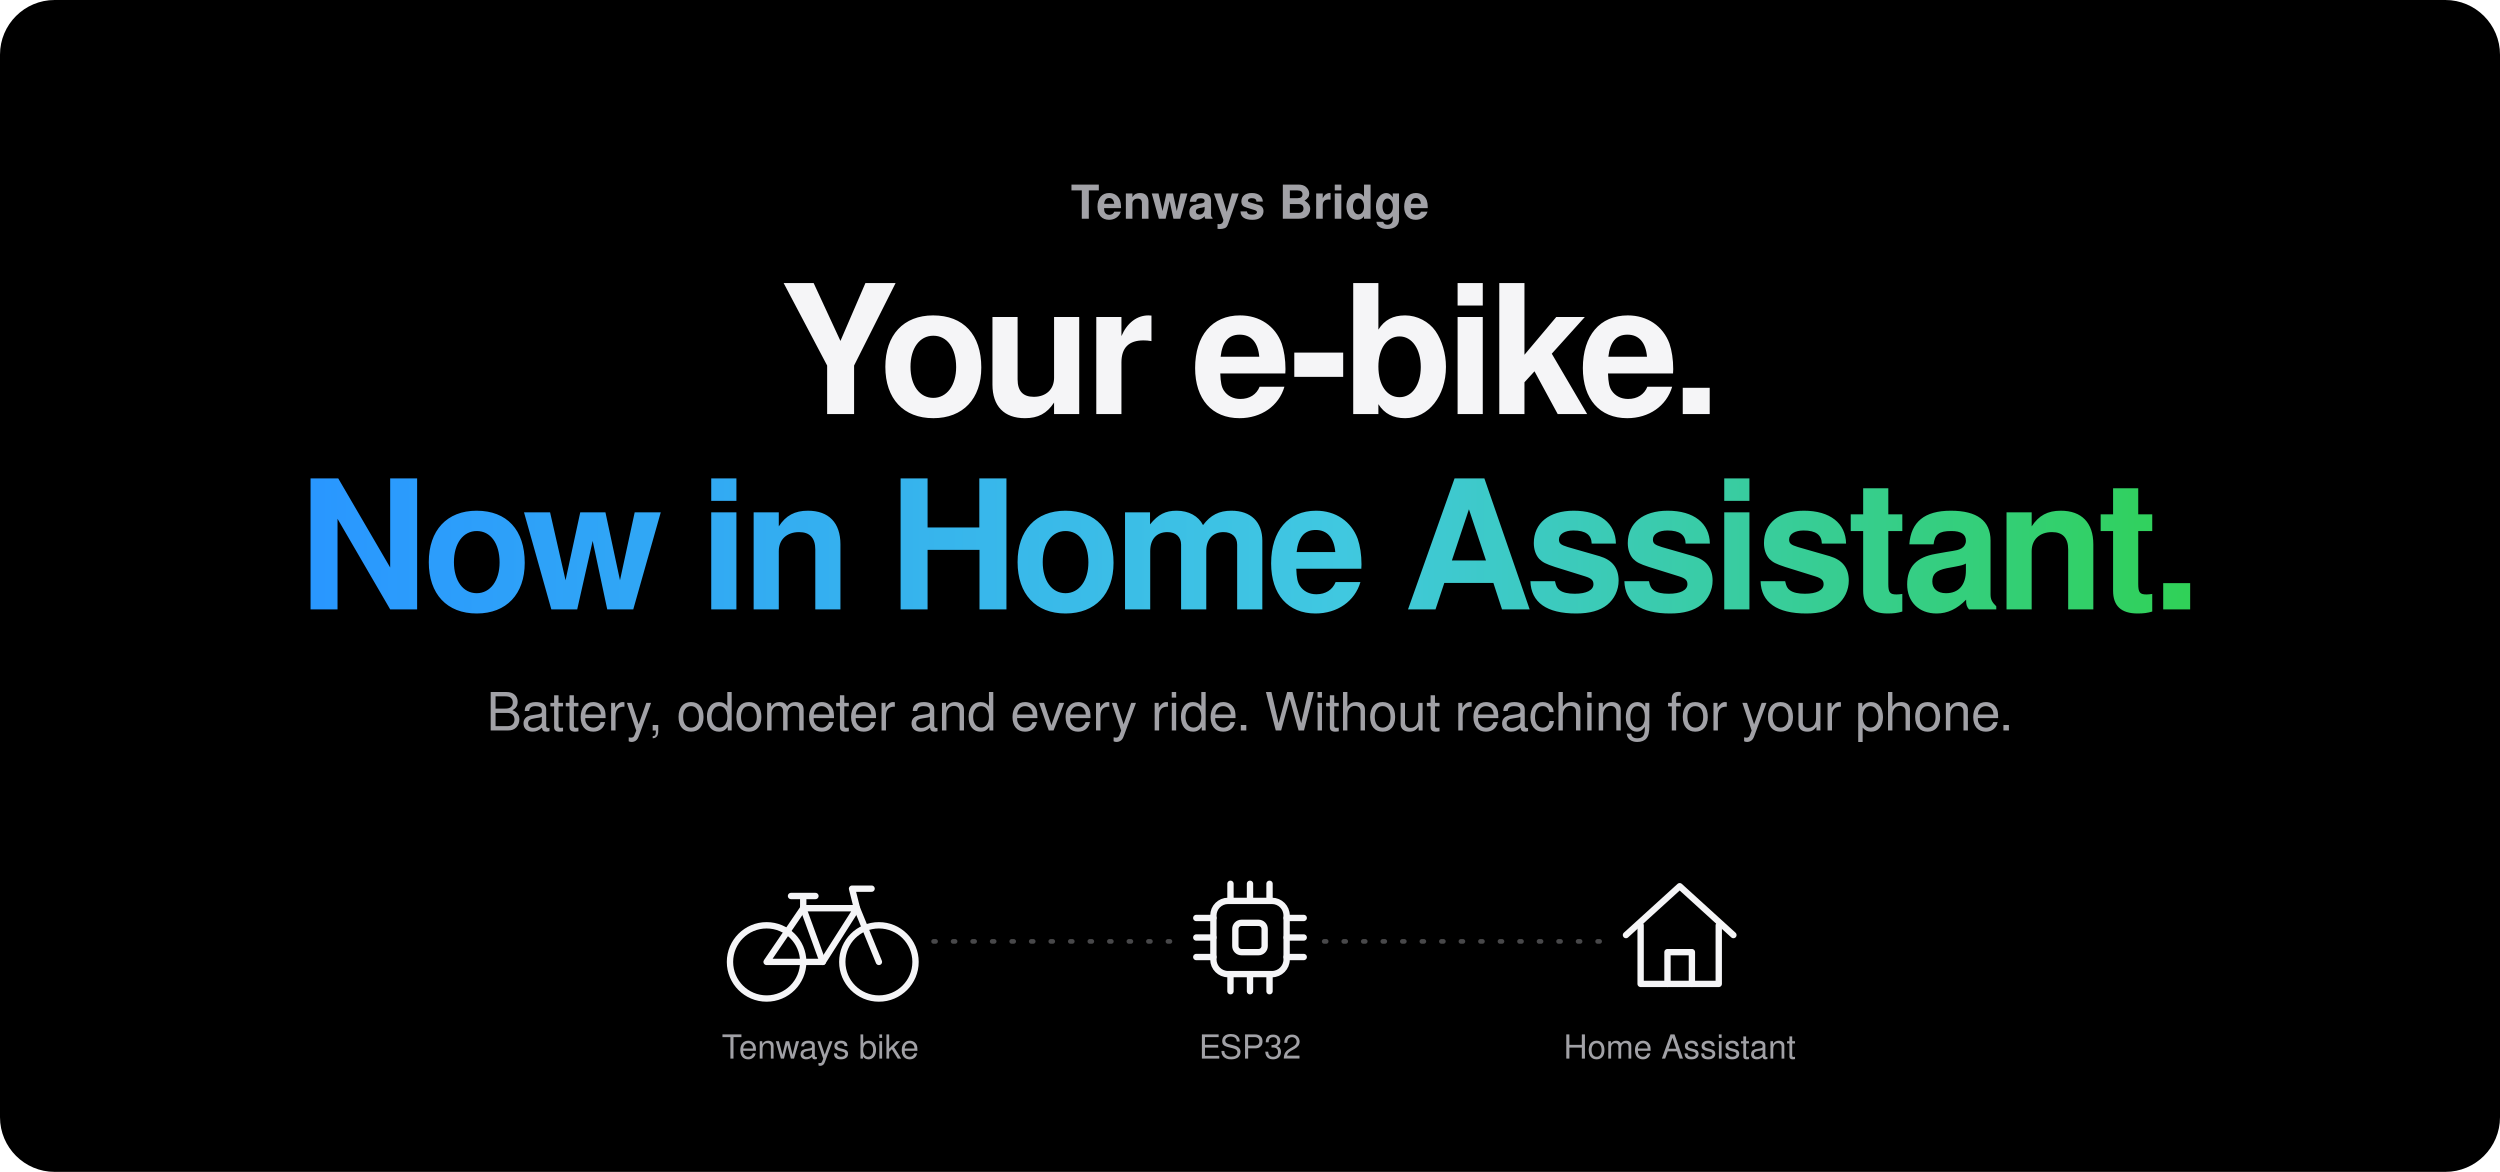
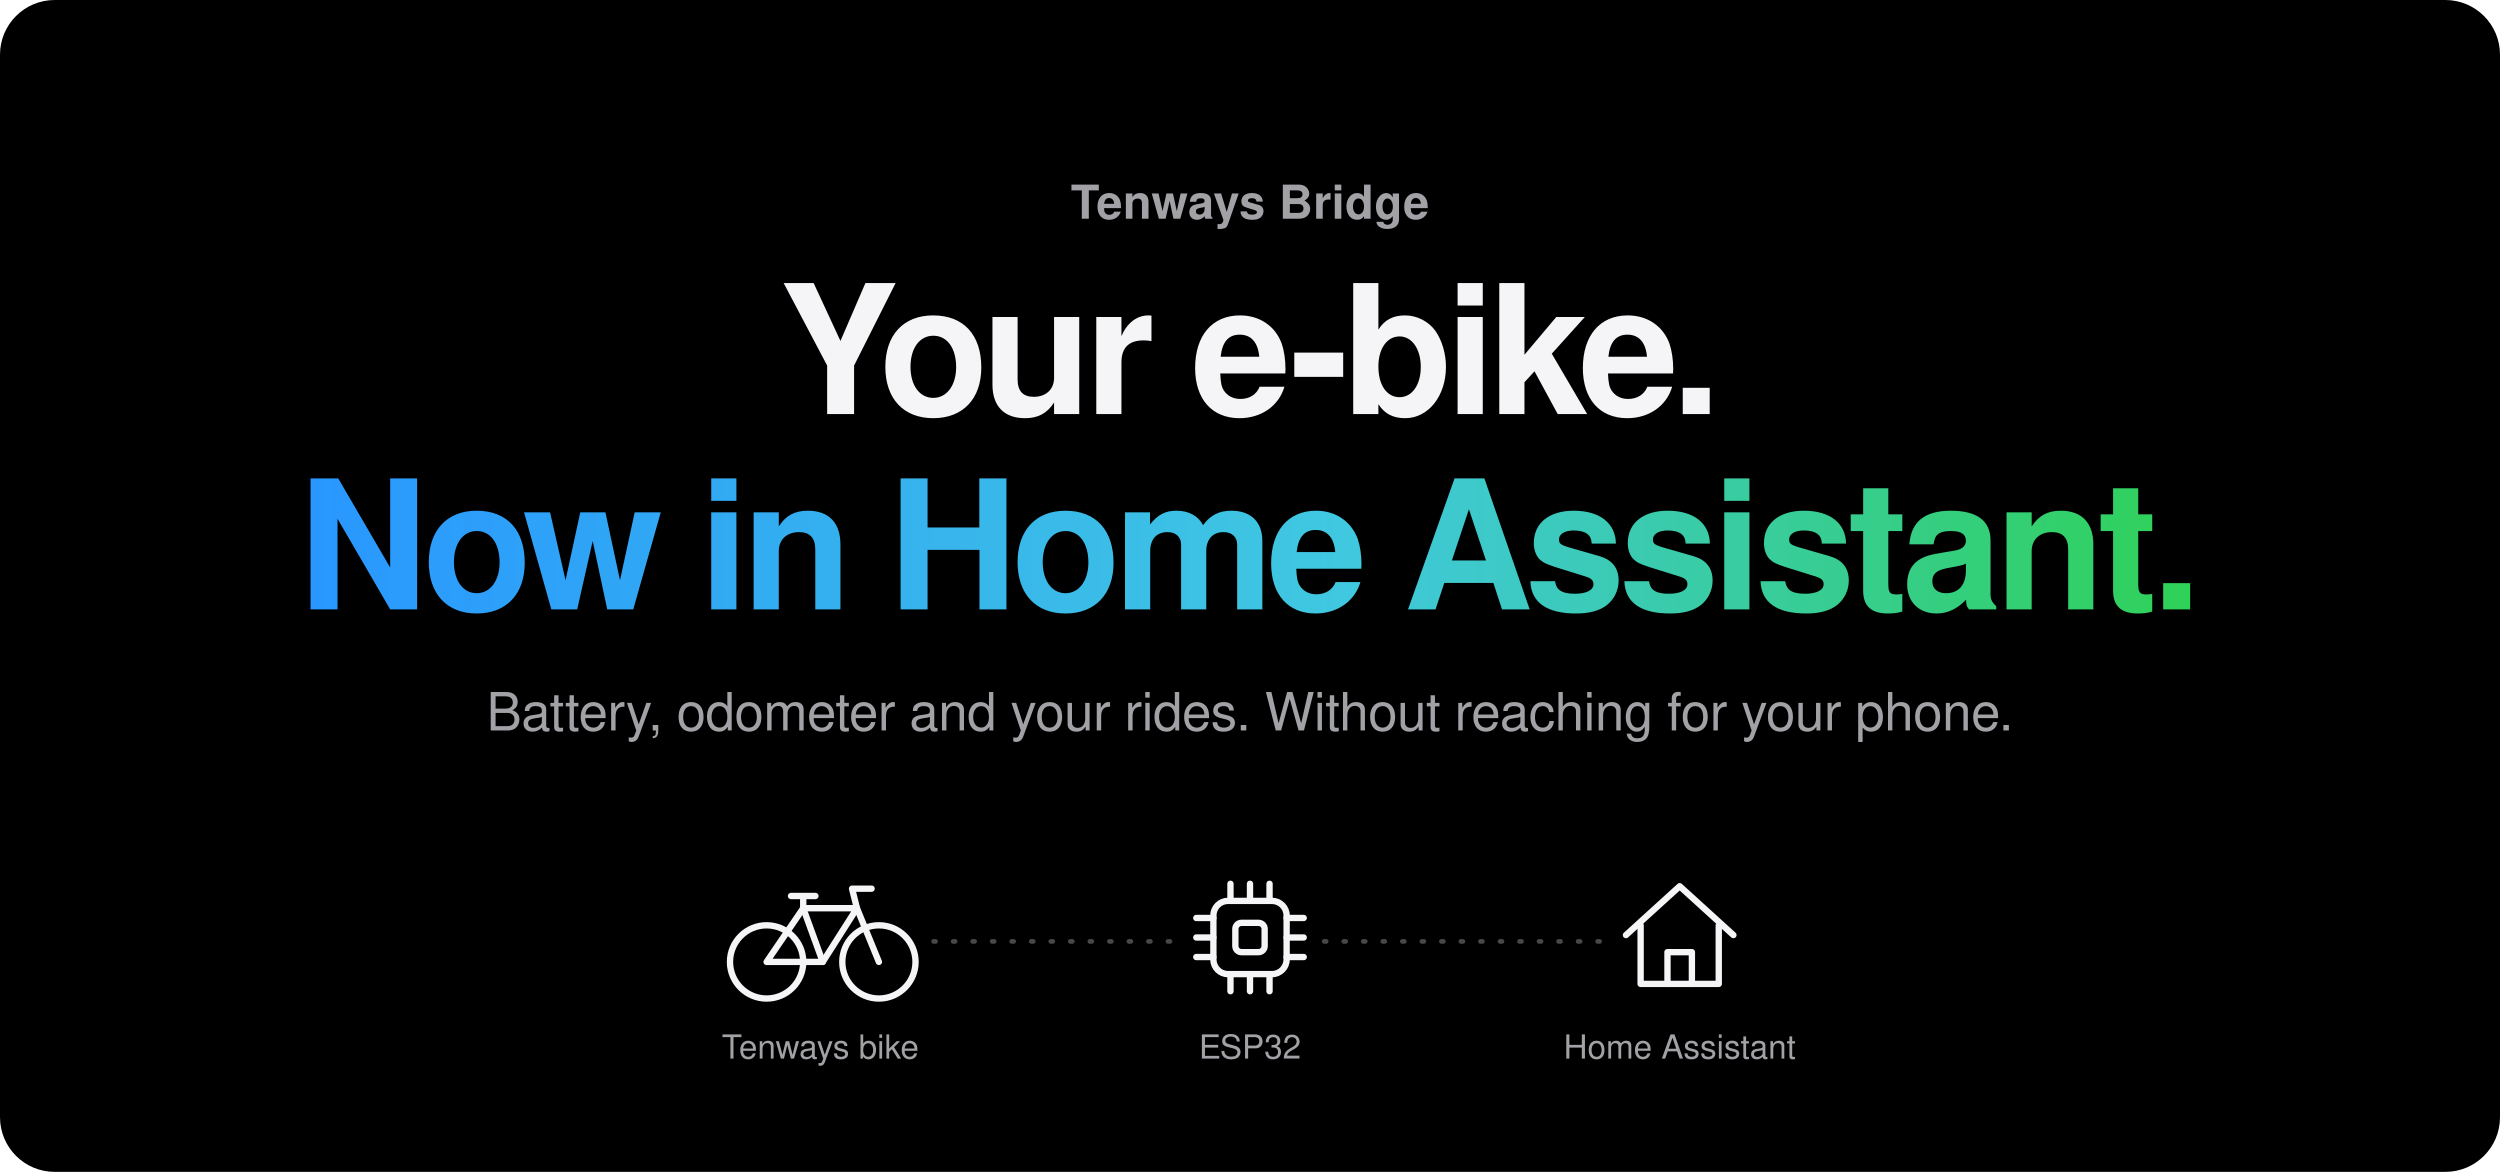
<svg xmlns="http://www.w3.org/2000/svg" viewBox="0 0 1280 600" width="1280" height="600" role="img" aria-label="Tenways Bridge">
  <defs>
    <linearGradient id="g" x1="0" y1="0" x2="1" y2="0">
      <stop offset="0" stop-color="#2997ff" />
      <stop offset="0.55" stop-color="#40c8e0" />
      <stop offset="1" stop-color="#30d158" />
    </linearGradient>
  </defs>
  <rect width="1280" height="600" rx="28" fill="#000000" />
  <text x="640" y="112" text-anchor="middle" font-family="-apple-system, BlinkMacSystemFont, 'SF Pro Display', 'Helvetica Neue', Helvetica, Arial, sans-serif" font-size="24" font-weight="600" fill="#a1a1a6" letter-spacing="0.2">Tenways Bridge</text>
  <text x="640" y="212" text-anchor="middle" font-family="-apple-system, BlinkMacSystemFont, 'SF Pro Display', 'Helvetica Neue', Helvetica, Arial, sans-serif" font-size="92" font-weight="700" fill="#f5f5f7" letter-spacing="-3.5">Your e-bike.</text>
  <text x="640" y="312" text-anchor="middle" font-family="-apple-system, BlinkMacSystemFont, 'SF Pro Display', 'Helvetica Neue', Helvetica, Arial, sans-serif" font-size="92" font-weight="700" fill="url(#g)" letter-spacing="-3.5">Now in Home Assistant.</text>
-   <text x="640" y="374" text-anchor="middle" font-family="-apple-system, BlinkMacSystemFont, 'SF Pro Display', 'Helvetica Neue', Helvetica, Arial, sans-serif" font-size="27" fill="#a1a1a6" letter-spacing="-0.2">Battery, odometer and every ride. Without reaching for your phone.</text>
+   <text x="640" y="374" text-anchor="middle" font-family="-apple-system, BlinkMacSystemFont, 'SF Pro Display', 'Helvetica Neue', Helvetica, Arial, sans-serif" font-size="27" fill="#a1a1a6" letter-spacing="-0.2">Battery, odometer and your rides. Without reaching for your phone.</text>
  <path d="M478 482 H602" stroke="#48484a" stroke-width="2.4" stroke-dasharray="1 9" stroke-linecap="round" />
  <path d="M678 482 H822" stroke="#48484a" stroke-width="2.4" stroke-dasharray="1 9" stroke-linecap="round" />
  <g transform="translate(420,480) scale(1.25)">
    <g fill="none" stroke-width="2.6" stroke-linecap="round" stroke-linejoin="round" stroke="#f5f5f7">
      <circle cx="-22" cy="10" r="15" />
      <circle cx="24" cy="10" r="15" />
      <path d="M-22 10 L-7 -12 L15 -12 L1 10 Z" />
      <path d="M-7 -12 L1 10" />
      <path d="M24 10 L15 -12 L13 -20 L21 -20" />
      <path d="M-12 -17 L-2 -17 M-7 -12 L-7 -17" />
    </g>
  </g>
  <text x="420" y="542" text-anchor="middle" font-family="-apple-system, BlinkMacSystemFont, 'SF Pro Display', 'Helvetica Neue', Helvetica, Arial, sans-serif" font-size="17" font-weight="500" fill="#a1a1a6">Tenways bike</text>
  <g transform="translate(640,480) scale(1.25)">
    <g fill="none" stroke-width="2.6" stroke-linecap="round" stroke-linejoin="round" stroke="#f5f5f7">
      <rect x="-15" y="-15" width="30" height="30" rx="6" />
      <rect x="-6" y="-6" width="12" height="12" rx="2.5" />
      <path d="M-8 -22 V-15 M-8 15 V22 M-22 -8 H-15 M15 -8 H22" />
      <path d="M0 -22 V-15 M0 15 V22 M-22 0 H-15 M15 0 H22" />
      <path d="M8 -22 V-15 M8 15 V22 M-22 8 H-15 M15 8 H22" />
    </g>
  </g>
  <text x="640" y="542" text-anchor="middle" font-family="-apple-system, BlinkMacSystemFont, 'SF Pro Display', 'Helvetica Neue', Helvetica, Arial, sans-serif" font-size="17" font-weight="500" fill="#a1a1a6">ESP32</text>
  <g transform="translate(860,480) scale(1.25)">
    <g fill="none" stroke-width="2.6" stroke-linecap="round" stroke-linejoin="round" stroke="#f5f5f7">
      <path d="M-22 -1 L0 -21 L22 -1" />
      <path d="M-16 -5 V19 H16 V-5" />
      <path d="M-5 19 V6 H5 V19" />
    </g>
  </g>
  <text x="860" y="542" text-anchor="middle" font-family="-apple-system, BlinkMacSystemFont, 'SF Pro Display', 'Helvetica Neue', Helvetica, Arial, sans-serif" font-size="17" font-weight="500" fill="#a1a1a6">Home Assistant</text>
</svg>
